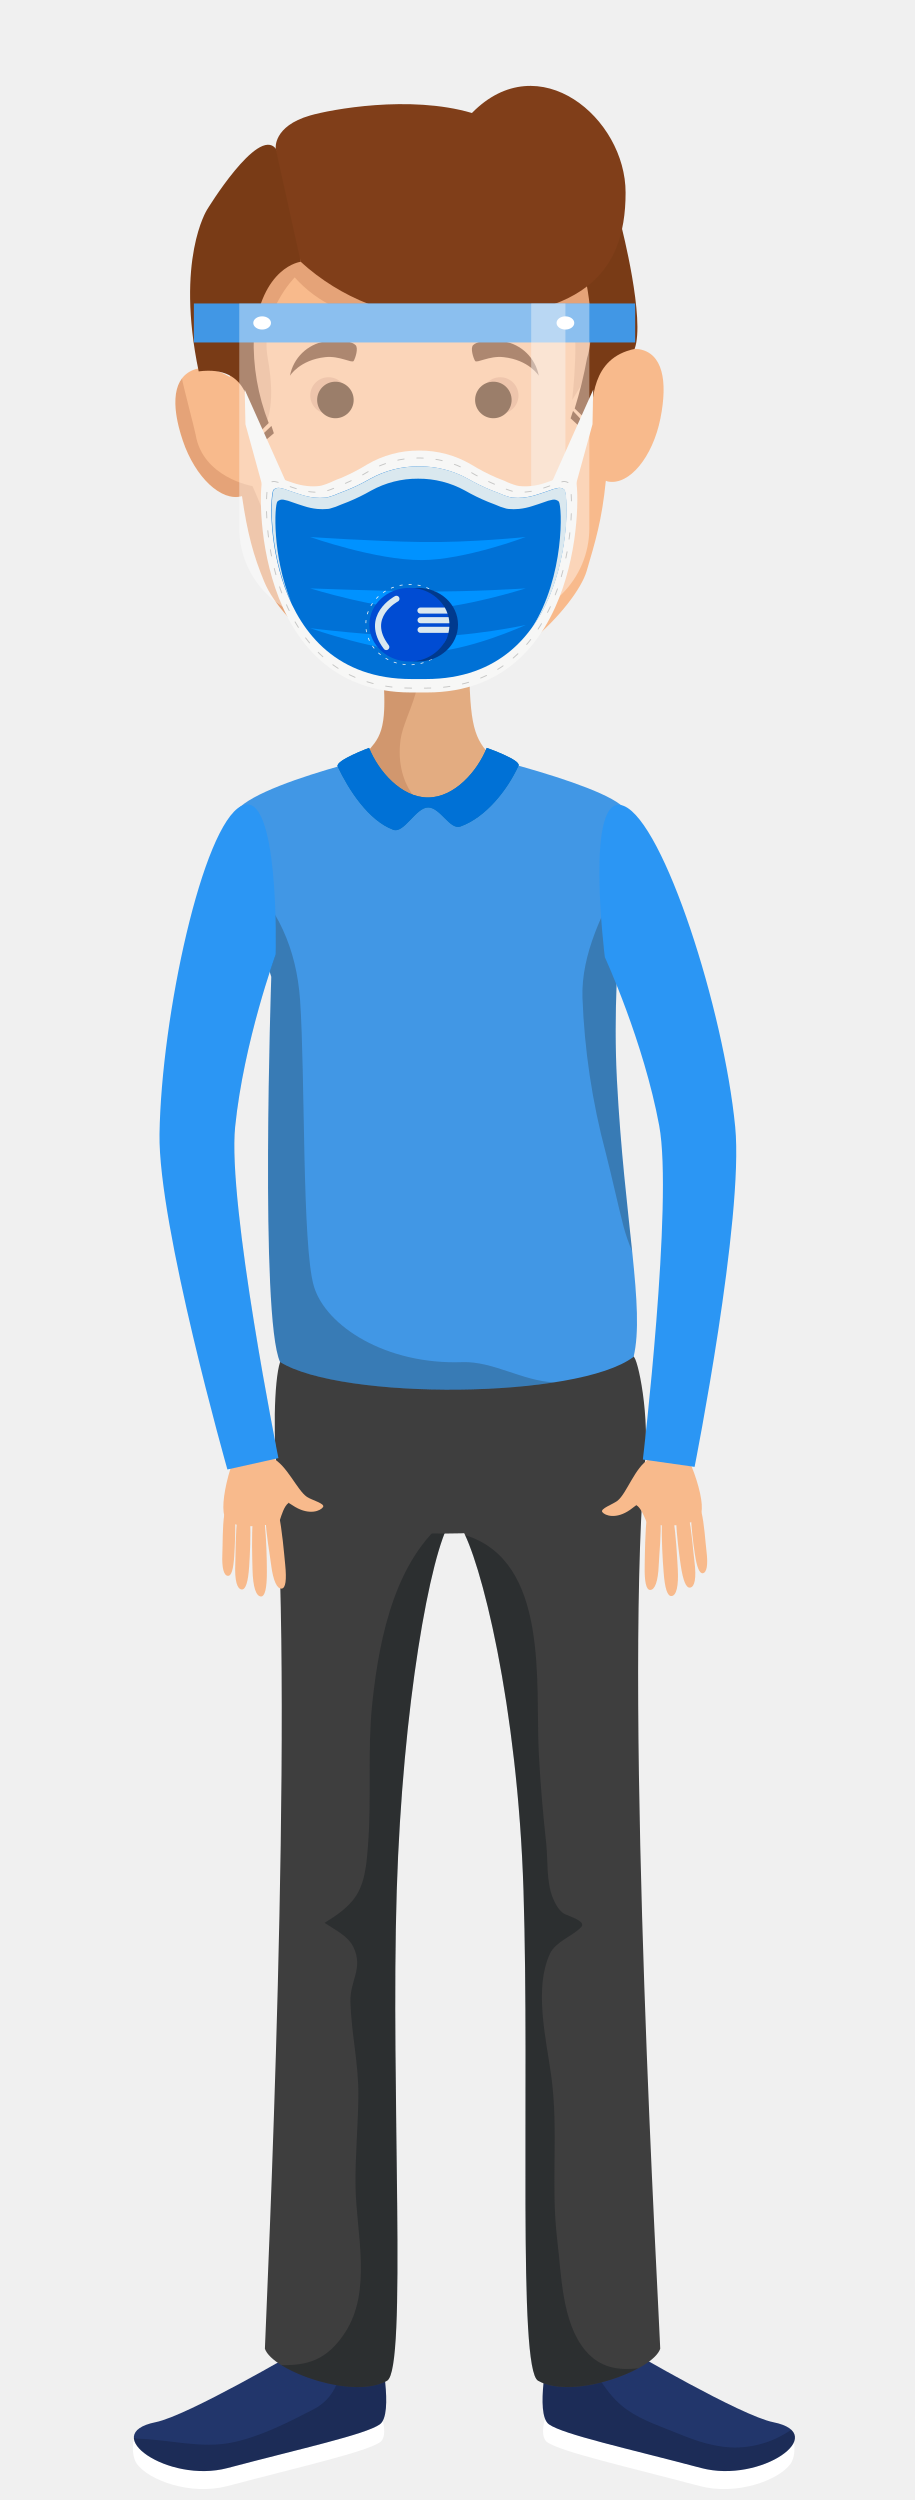
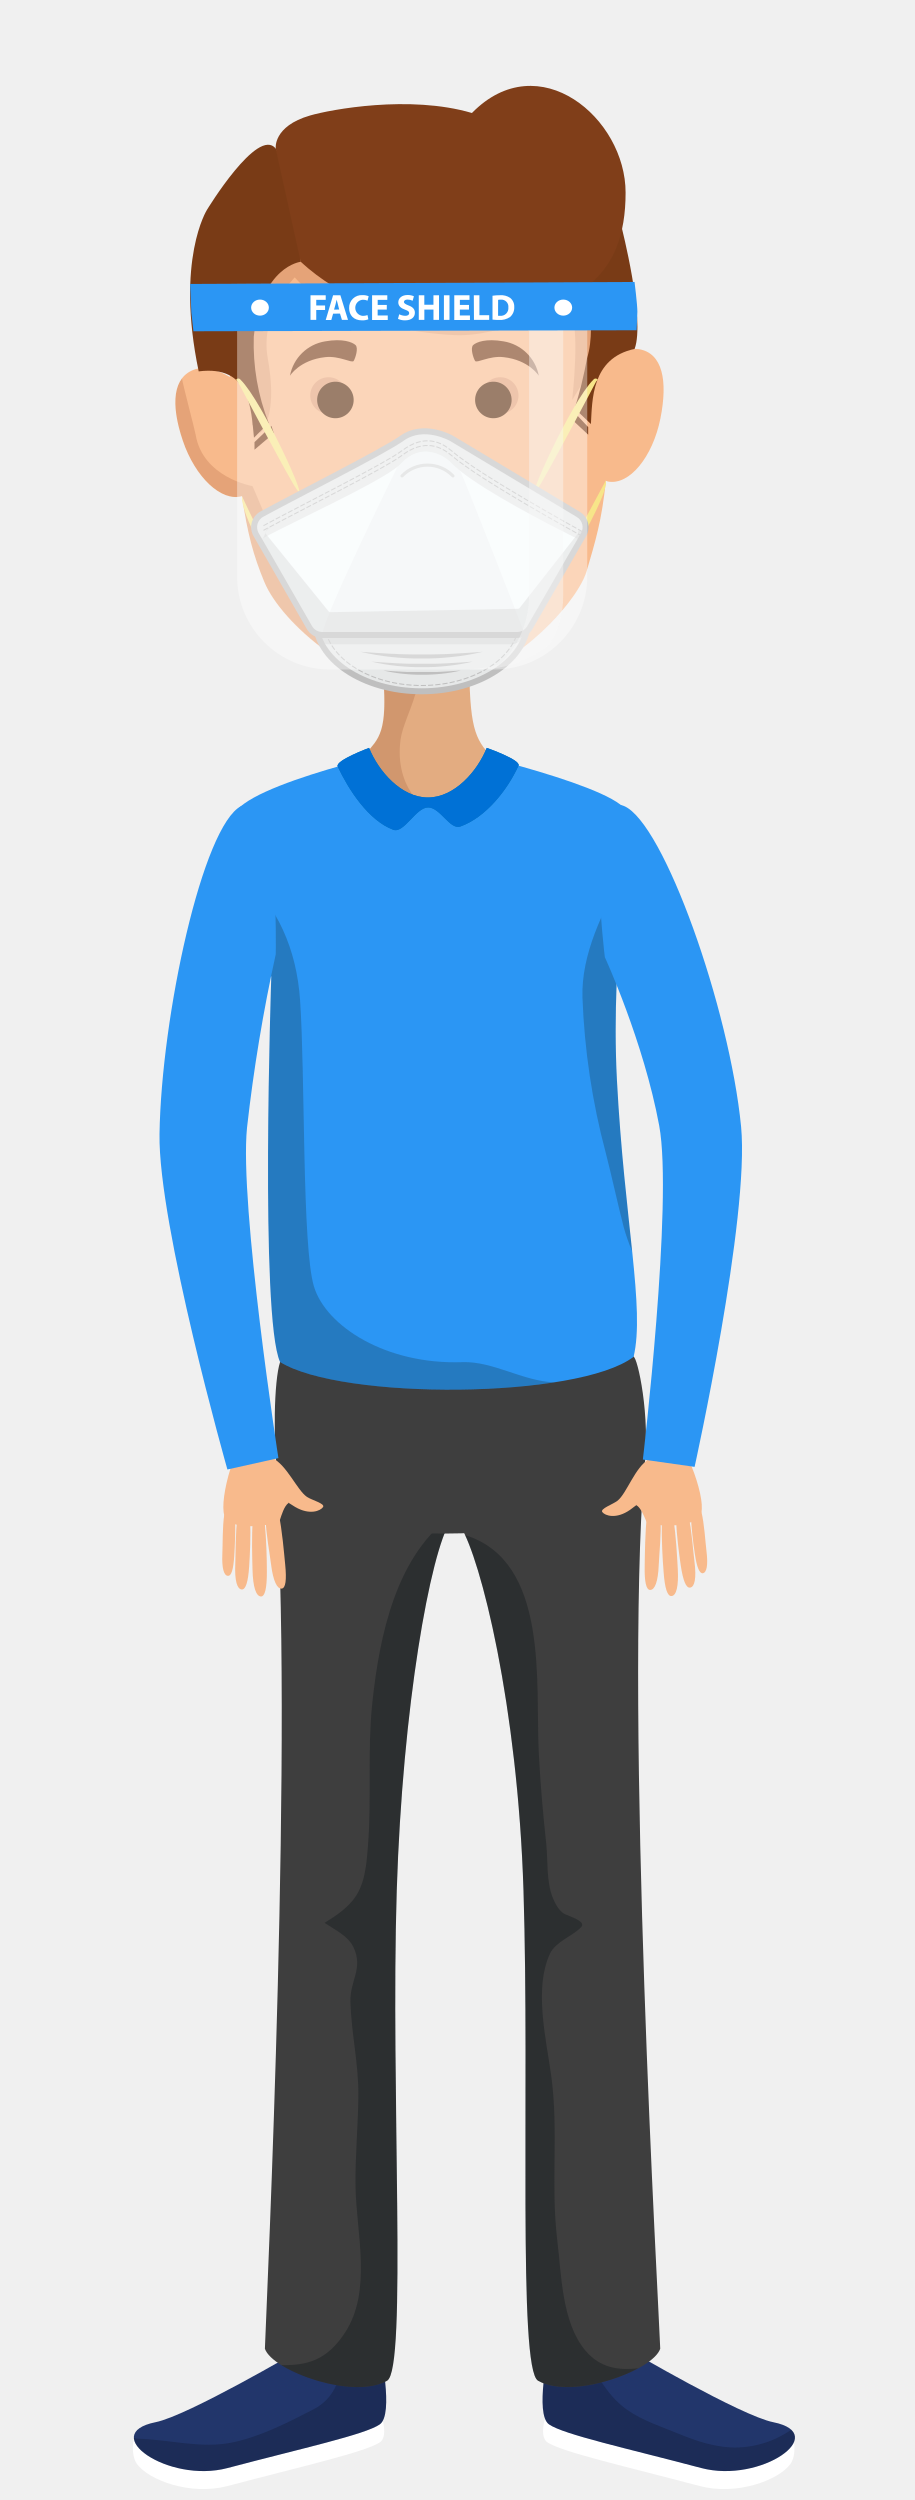
<svg xmlns="http://www.w3.org/2000/svg" viewBox="0 0 300.52 821.26">
  <defs>
-     <style>.cls-1{isolation:isolate;}.cls-18,.cls-2{fill:#fff;}.cls-3{fill:#22366b;}.cls-4{fill:#cfcfcf;}.cls-10,.cls-13,.cls-14,.cls-4,.cls-6,.cls-8{mix-blend-mode:multiply;}.cls-5{fill:#3e3e3e;}.cls-6{fill:#b7c1c6;}.cls-7{fill:#4197e5;}.cls-8{fill:#ddcfc9;}.cls-9{fill:#e3ac81;}.cls-10{fill:#ebe0da;}.cls-11{fill:#f8ba8c;}.cls-12{fill:#793b16;}.cls-13{fill:#eadbd5;}.cls-14{fill:#eadbd8;}.cls-15{fill:#5b2c0b;}.cls-16{fill:#803e19;}.cls-17{fill:#0874b7;}.cls-18{opacity:0.39;}.cls-19{fill:#f9f9f9;opacity:0.42;}.cls-20{fill:#f7f7f6;}.cls-21,.cls-25,.cls-28{fill:none;}.cls-21{stroke:#c6c6c5;stroke-width:0.31px;stroke-dasharray:2.1 4.2;}.cls-21,.cls-28{stroke-linecap:round;stroke-linejoin:round;}.cls-22{fill:#0071d6;}.cls-23{fill:#0092ff;}.cls-24{fill:#dae8ef;}.cls-25{stroke:#f7f7f6;stroke-miterlimit:10;stroke-width:0.25px;stroke-dasharray:0.01 1.98 0.99 0 0 0;}.cls-26{fill:#003a8e;}.cls-27{fill:#004cd3;}.cls-28{stroke:#dae8ef;stroke-width:2px;}.cls-29{fill:#2b96f4;}</style>
+     <style>.cls-1,.cls-21,.cls-22,.cls-24,.cls-25{fill:none;}.cls-2{isolation:isolate;}.cls-3,.cls-31{fill:#fff;}.cls-4{fill:#22366b;}.cls-5{fill:#cfcfcf;}.cls-11,.cls-14,.cls-5,.cls-7,.cls-9{mix-blend-mode:multiply;}.cls-6{fill:#3e3e3e;}.cls-7{fill:#b7c1c6;}.cls-8{fill:#2b96f4;}.cls-9{fill:#ddcfc9;}.cls-10{fill:#e3ac81;}.cls-11{fill:#ebe0da;}.cls-12{fill:#f8ba8c;}.cls-13{fill:#793b16;}.cls-14{fill:#eadbd8;}.cls-15{fill:#5b2c0b;}.cls-16{fill:#803e19;}.cls-17{fill:#0874b7;}.cls-18{fill:#0071d6;}.cls-19{fill:#f7e589;}.cls-20{fill:#e6e8e8;}.cls-21,.cls-22,.cls-24,.cls-25{stroke:#bfbfbf;stroke-miterlimit:10;}.cls-21{stroke-width:1.96px;}.cls-22{stroke-width:0.34px;stroke-dasharray:0 0.68 1.7 0 0 0;}.cls-23,.cls-26{fill:#bfbfbf;}.cls-23{opacity:0.4;}.cls-24,.cls-25{stroke-width:0.33px;}.cls-24{stroke-dasharray:1.63 0 0 0;}.cls-25{stroke-dasharray:0.01 0.64 1.63 0 0 0;}.cls-27{fill:#f7fbfc;}.cls-28{opacity:0.3;}.cls-29{clip-path:url(#clip-path);}.cls-30{opacity:0.5;}.cls-31{opacity:0.39;}.cls-32{fill:#f9f9f9;opacity:0.42;}</style>
+     <clipPath id="clip-path">
+       <path class="cls-1" d="M130.63,153.26s-24.68,50-24.77,55.33,66.38-.65,66.38-.65-20.52-52.84-21.18-53.37-7.58-19-7.58-19-8.42,2.81-8.93,4.6S129,148.21,130.63,153.26Z" />
+     </clipPath>
  </defs>
-   <g class="cls-1">
+   <g class="cls-2">
    <g id="OBJECT">
-       <path class="cls-2" d="M74.76,816.67c24.38-6.46,45.14-11.14,50-14.34,3.3-2.16-.06-10.67-.06-10.67L98.42,778,44,800.84s-1.26,5.41,1,8.59C48.87,814.71,62.51,819.91,74.76,816.67Z" />
-       <path class="cls-2" d="M229.85,816.67c-24.38-6.46-45.14-11.14-50-14.34-3.3-2.16.07-10.67.07-10.67L206.19,778l54.43,22.89s1.28,5.41-1,8.59C255.75,814.71,242.1,819.91,229.85,816.67Z" />
-       <path class="cls-3" d="M230.35,810.76c-24.37-6.46-45.24-11-50-14.34s0-24.86,0-24.86l26.36.48S243.41,793.58,254,795.7C273.12,799.53,250,815.94,230.35,810.76Z" />
-       <path class="cls-4" d="M259.91,798.18A32.37,32.37,0,0,1,240.09,804c-5.9-.33-11.4-2.13-16.83-4.37-5.62-2.32-12.27-4.46-17.26-8-7.22-5.1-10.39-12.88-15.17-19.92l-10.5-.2s-4.78,21.51,0,24.86,25.65,7.88,50,14.34C247,815.16,266.21,804,259.91,798.18Z" />
-       <path class="cls-5" d="M151.24,501.37c6.69,10.52,18.82,59,20.73,119.64,2.06,65.48-1.91,157.25,4.78,161.07,11.27,6.44,37.76-3.34,40.14-10.52-.47-13.85-11.72-207.7-5.27-288.71C174.11,461.11,136,477.44,151.24,501.37Z" />
-       <path class="cls-6" d="M192.37,772.24c-7.83-9.22-7.92-25-9.31-36.42-2.2-18.15.53-35.88-2-54.09-1.64-11.83-5.71-28.62-.39-39.93,1.86-4,7.39-5.72,10.24-8.72,1.9-2-4.26-3.65-5.51-4.37-1.75-1-2.94-3.21-3.69-5-2.32-5.43-1.66-12.55-2.29-18.31-1.07-9.82-1.92-19.66-2.42-29.53-1.17-22.77,3.57-63-24.21-71.58,6.86,14.8,17.4,60.47,19.17,116.69,2.06,65.48-1.91,157.25,4.78,161.07,8,4.57,23.67,1,32.94-4.08C203.3,778.75,197.18,777.91,192.37,772.24Z" />
-       <path class="cls-3" d="M74.76,810.76c24.38-6.46,45.24-11,50-14.34s0-24.86,0-24.86L98.42,772S61.7,793.58,51.11,795.7C32,799.53,55.16,815.94,74.76,810.76Z" />
-       <path class="cls-4" d="M124.78,771.56l-14,.26a15.91,15.91,0,0,1-7.93,19.72c-8.18,4.25-17.56,9-26.58,10.83-10.13,2.11-20.82-1-31-1.25a3.31,3.31,0,0,1-1.3-.28c.2,5.94,16.44,13.71,30.78,9.92,24.38-6.46,45.24-11,50-14.34S124.78,771.56,124.78,771.56Z" />
-       <path class="cls-5" d="M148.05,499.54c-6.69,10.51-15.8,60.78-17.71,121.47-2.06,65.48,3.52,157.25-3.17,161.07-11.27,6.44-37.76-3.34-40.15-10.52.5-14.29,9.72-207.4,3.23-288.83C127.77,461,163.28,475.61,148.05,499.54Z" />
-       <path class="cls-6" d="M148.05,499.54c.49-.78.93-1.54,1.32-2.3-19.23,13-24.76,40.2-27.08,62.34-1.63,15.55-.18,31-1.4,46.53-.47,6.07-.91,13.23-5,18.15-2.58,3.13-5.9,5.3-9.29,7.41,3.52,2.34,7.76,4.3,9.51,8,3.34,7-1.24,11-1,18,.31,10.14,2.64,20.09,2.61,30.27s-1.13,20.53-.92,30.79c.31,15.07,5.45,33.79-3.42,47.48-6,9.23-12.54,10.88-21,10.74,8.9,5.57,26.19,10,34.74,5.13,6.69-3.82,1.11-95.59,3.17-161.07C132.25,560.32,141.36,510.05,148.05,499.54Z" />
-       <path class="cls-5" d="M91.46,487.79c-1.88-13.87-1.47-34.4.56-40.38S205,429.17,208.14,445.72c1.24.06,5.67,19.45,3.48,37.13C208.4,508.94,94.57,510.72,91.46,487.79Z" />
-       <path class="cls-7" d="M208.14,445.72C189.87,459.61,112,460,92,447.41c-6.68-14.59-2.89-126.52-2.89-126.52S73.38,271.14,77.94,266c9.28-10.5,63.53-21.76,63.53-21.76S199.19,257,205.5,266c3.07,4.39-5.13,45-2.83,88.87C205.11,401.27,211.92,429.75,208.14,445.72Z" />
-       <path class="cls-8" d="M191.34,327.68a231.33,231.33,0,0,0,7.64,51c2.09,8.12,3.82,16.33,5.91,24.44a60.72,60.72,0,0,0,2.77,7.91c-1.53-14.81-3.79-33.31-5-56.17-1.38-26.4,1-51.61,2.51-68.46C198,299.31,190.91,313.45,191.34,327.68Z" />
-       <path class="cls-8" d="M151.88,447.47c-25,.9-44.8-11.75-48.75-24.87s-2.84-69.46-4.56-94.13c-1.19-17-7.54-30.54-18.72-41.23,3.54,15.51,9.28,33.65,9.28,33.65S85.34,432.82,92,447.41c14.48,9.16,59.48,11.44,90.06,6.7C171.63,453.67,161.91,447.11,151.88,447.47Z" />
-       <path class="cls-9" d="M166.45,250.41s-7.19,12.72-24.3,12.72a34,34,0,0,1-26.25-12.61s3.23-1.17,7.07-6.31,4.33-12.36,1.38-37.81c-3.65-31.56,28.72-34.23,30.06-6.45-.81,32.2.27,39.67,4.29,45.35C161.46,249.2,166.45,250.41,166.45,250.41Z" />
-       <path class="cls-10" d="M131.57,243.07c1.12-8.51,11-21.63,2.47-29.14a21.86,21.86,0,0,0-9.37-4.66c2.59,23.11,2.1,29.86-1.7,34.94s-7.07,6.31-7.07,6.31A39.77,39.77,0,0,0,136.25,262C132.41,257.22,130.58,250.66,131.57,243.07Z" />
-       <path class="cls-11" d="M209.93,114.71c-2.39-.42-5.66.56-8.78,2.52.21-8.64.35-17.75.49-27.38.49-34.42-35.73-51.47-65.7-47.94C98.51,46.31,73.25,61.56,74.06,92c.21,8,.65,19.35,1.48,31.85-4.05-2.44-8.53-3.47-11.41-2.55-7.42,2.39-8.14,11.46-4.07,23.5S72.74,164.94,79.49,163c1.81,12.55,3.86,19.76,7.32,28.14,5.81,14.06,31,34.87,51.78,34.87,25.34,0,50.75-26.93,54.12-38.39,2.88-9.81,5-16.63,6.31-29.67a4.41,4.41,0,0,0,.7.23c7,1.34,14.68-8,17.23-20.71C219.46,124.93,217.59,116,209.93,114.71Z" />
-       <path class="cls-10" d="M104.11,204.85c-4.75-5.83-10.86-15.29-12.65-22.57-2.06-8.38-8.53-22.59-8.53-22.59s-16.33-2.78-18.66-16.9c-.26-1.59-4.34-16.93-4.49-18.52-3.13,4.12-2.77,11.47.28,20.49,4.09,12.05,12.68,20.18,19.43,18.19,1.81,12.55,3.86,19.76,7.32,28.14,5.17,12.51,25.71,30.35,44.78,34.14C121.06,220.11,111.49,213.91,104.11,204.85Z" />
-       <path class="cls-10" d="M201.5,99c-3.73-10.17-2.38-20-11.22-22.37-5.73-1.53-31.77,21-37.47,19.43-12.69-3.62-23.34-8.25-33.41-16.8-3.08-2.62-8.78-7.33-12.74-3.44-2.54,2.5-8.6-2.78-10,.45-3.34,7.58-8-2.14-13.28,4.39-1.63,2-4,13.07-5.9,14.79-2.92,2.65,4.72,23.88,5.06,27.4a138.43,138.43,0,0,1,.26,16.79c.26-.32,2.58,2.77,2.85,2.44,4.72-5.83,3.59-17.27,2.3-24.43-2.68-14.89,8.87-26.52,8.87-26.52A40.69,40.69,0,0,0,110.14,101a111.61,111.61,0,0,0,39,9.08c17.48.86,34.48-11.6,38.06-7.48s.77,28.76.77,28.76S204.16,106.23,201.5,99Z" />
-       <path class="cls-12" d="M98.78,86s0-25.24-8.2-37.2C84.69,41.45,68,68.91,68,68.91S57.59,85.3,65.27,122c17-2.15,17.19,12.3,18.16,21.79,1.71-1.77,4.84-4.83,4.84-4.83a71.19,71.19,0,0,1-4.9-28.39C85.83,87.44,98.78,86,98.78,86Z" />
-       <path class="cls-12" d="M191.32,86.91s5.14,19.44,1.54,30.7a139.3,139.3,0,0,1-4.07,16.59l5.33,5.11c.45-7.73.08-21.7,14.35-24.68,3.57-9.57-4.35-40.33-4.35-40.33Z" />
-       <path class="cls-12" d="M116.18,118.57c-.55.85-4.66-1.76-9.31-1.25-8.44.91-11.62,6.12-11.62,6.12a14.08,14.08,0,0,1,11.6-11.31c5.75-1,8.87.25,9.93,1.21S116.72,117.72,116.18,118.57Z" />
-       <path class="cls-10" d="M118.22,181.05c2.2,27.6,37.36,27.11,37.36,0Z" />
-       <path class="cls-13" d="M78.58,338.22c-2.25,8.21-5.14,17.61-9.94,24.75-1.38,2-2.92,4.87-5.2,6-4.93,2.52-3.06,5.47.05,8.55,13,12.93,6.89,31.43,10.26,47.77,2,9.6,4.35,19.16,6.75,28.65,2,7.73,5.57,14.18,10.06,20.4C87.12,456.58,75,391.81,77.25,370.06c2.87-28,13.33-56.61,13.33-56.61s0-4.42-.28-10.59c-1.25,2.89-2.47,5.8-3.61,8.73C83.31,320.31,81.05,329.22,78.58,338.22Z" />
+       <path class="cls-3" d="M74.76,816.67c24.38-6.46,45.14-11.14,50-14.34,3.3-2.16-.06-10.67-.06-10.67L98.42,778,44,800.84s-1.26,5.41,1,8.59C48.87,814.71,62.51,819.91,74.76,816.67Z" />
+       <path class="cls-3" d="M229.85,816.67c-24.38-6.46-45.14-11.14-50-14.34-3.3-2.16.07-10.67.07-10.67L206.19,778l54.43,22.89s1.28,5.41-1,8.59C255.75,814.71,242.1,819.91,229.85,816.67Z" />
+       <path class="cls-4" d="M230.35,810.76c-24.37-6.46-45.24-11-50-14.34s0-24.86,0-24.86l26.36.48S243.41,793.58,254,795.7C273.12,799.53,250,815.94,230.35,810.76Z" />
+       <path class="cls-5" d="M259.91,798.18A32.37,32.37,0,0,1,240.09,804c-5.9-.33-11.4-2.13-16.83-4.37-5.62-2.32-12.27-4.46-17.26-8-7.22-5.1-10.39-12.88-15.17-19.92l-10.5-.2s-4.78,21.51,0,24.86,25.65,7.88,50,14.34C247,815.16,266.21,804,259.91,798.18Z" />
+       <path class="cls-6" d="M151.24,501.37c6.69,10.52,18.82,59,20.73,119.64,2.06,65.48-1.91,157.25,4.78,161.07,11.27,6.44,37.76-3.34,40.14-10.52-.47-13.85-11.72-207.7-5.27-288.71C174.11,461.11,136,477.44,151.24,501.37Z" />
+       <path class="cls-7" d="M192.37,772.24c-7.83-9.22-7.92-25-9.31-36.42-2.2-18.15.53-35.88-2-54.09-1.64-11.83-5.71-28.62-.39-39.93,1.86-4,7.39-5.72,10.24-8.72,1.9-2-4.26-3.65-5.51-4.37-1.75-1-2.94-3.21-3.69-5-2.32-5.43-1.66-12.55-2.29-18.31-1.07-9.82-1.92-19.66-2.42-29.53-1.17-22.77,3.57-63-24.21-71.58,6.86,14.8,17.4,60.47,19.17,116.69,2.06,65.48-1.91,157.25,4.78,161.07,8,4.57,23.67,1,32.94-4.08C203.3,778.75,197.18,777.91,192.37,772.24Z" />
+       <path class="cls-4" d="M74.76,810.76c24.38-6.46,45.24-11,50-14.34s0-24.86,0-24.86L98.42,772S61.7,793.58,51.11,795.7C32,799.53,55.16,815.94,74.76,810.76Z" />
+       <path class="cls-5" d="M124.78,771.56l-14,.26a15.91,15.91,0,0,1-7.93,19.72c-8.18,4.25-17.56,9-26.58,10.83-10.13,2.11-20.82-1-31-1.25a3.31,3.31,0,0,1-1.3-.28c.2,5.94,16.44,13.71,30.78,9.92,24.38-6.46,45.24-11,50-14.34S124.78,771.56,124.78,771.56Z" />
+       <path class="cls-6" d="M148.05,499.54c-6.69,10.51-15.8,60.78-17.71,121.47-2.06,65.48,3.52,157.25-3.17,161.07-11.27,6.44-37.76-3.34-40.15-10.52.5-14.29,9.72-207.4,3.23-288.83C127.77,461,163.28,475.61,148.05,499.54Z" />
+       <path class="cls-7" d="M148.05,499.54c.49-.78.93-1.54,1.32-2.3-19.23,13-24.76,40.2-27.08,62.34-1.63,15.55-.18,31-1.4,46.53-.47,6.07-.91,13.23-5,18.15-2.58,3.13-5.9,5.3-9.29,7.41,3.52,2.34,7.76,4.3,9.51,8,3.34,7-1.24,11-1,18,.31,10.14,2.64,20.09,2.61,30.27s-1.13,20.53-.92,30.79c.31,15.07,5.45,33.79-3.42,47.48-6,9.23-12.54,10.88-21,10.74,8.9,5.57,26.19,10,34.74,5.13,6.69-3.82,1.11-95.59,3.17-161.07C132.25,560.32,141.36,510.05,148.05,499.54Z" />
+       <path class="cls-6" d="M91.46,487.79c-1.88-13.87-1.47-34.4.56-40.38S205,429.17,208.14,445.72c1.24.06,5.67,19.45,3.48,37.13C208.4,508.94,94.57,510.72,91.46,487.79Z" />
+       <path class="cls-8" d="M208.14,445.72C189.87,459.61,112,460,92,447.41c-6.68-14.59-2.89-126.52-2.89-126.52S73.38,271.14,77.94,266c9.28-10.5,63.53-21.76,63.53-21.76S199.19,257,205.5,266c3.07,4.39-5.13,45-2.83,88.87C205.11,401.27,211.92,429.75,208.14,445.72Z" />
+       <path class="cls-9" d="M191.34,327.68a231.33,231.33,0,0,0,7.64,51c2.09,8.12,3.82,16.33,5.91,24.44a60.72,60.72,0,0,0,2.77,7.91c-1.53-14.81-3.79-33.31-5-56.17-1.38-26.4,1-51.61,2.51-68.46C198,299.31,190.91,313.45,191.34,327.68Z" />
+       <path class="cls-9" d="M151.88,447.47c-25,.9-44.8-11.75-48.75-24.87s-2.84-69.46-4.56-94.13c-1.19-17-7.54-30.54-18.72-41.23,3.54,15.51,9.28,33.65,9.28,33.65S85.34,432.82,92,447.41c14.48,9.16,59.48,11.44,90.06,6.7C171.63,453.67,161.91,447.11,151.88,447.47Z" />
+       <path class="cls-10" d="M166.45,250.41s-7.19,12.72-24.3,12.72a34,34,0,0,1-26.25-12.61s3.23-1.17,7.07-6.31,4.33-12.36,1.38-37.81c-3.65-31.56,28.72-34.23,30.06-6.45-.81,32.2.27,39.67,4.29,45.35C161.46,249.2,166.45,250.41,166.45,250.41Z" />
+       <path class="cls-11" d="M131.57,243.07c1.12-8.51,11-21.63,2.47-29.14a21.86,21.86,0,0,0-9.37-4.66c2.59,23.11,2.1,29.86-1.7,34.94s-7.07,6.31-7.07,6.31A39.77,39.77,0,0,0,136.25,262C132.41,257.22,130.58,250.66,131.57,243.07Z" />
+       <path class="cls-12" d="M209.93,114.71c-2.39-.42-5.66.56-8.78,2.52.21-8.64.35-17.75.49-27.38.49-34.42-35.73-51.47-65.7-47.94C98.51,46.31,73.25,61.56,74.06,92c.21,8,.65,19.35,1.48,31.85-4.05-2.44-8.53-3.47-11.41-2.55-7.42,2.39-8.14,11.46-4.07,23.5S72.74,164.94,79.49,163c1.81,12.55,3.86,19.76,7.32,28.14,5.81,14.06,31,34.87,51.78,34.87,25.34,0,50.75-26.93,54.12-38.39,2.88-9.81,5-16.63,6.31-29.67a4.41,4.41,0,0,0,.7.23c7,1.34,14.68-8,17.23-20.71C219.46,124.93,217.59,116,209.93,114.71Z" />
+       <path class="cls-11" d="M104.11,204.85c-4.75-5.83-10.86-15.29-12.65-22.57-2.06-8.38-8.53-22.59-8.53-22.59s-16.33-2.78-18.66-16.9c-.26-1.59-4.34-16.93-4.49-18.52-3.13,4.12-2.77,11.47.28,20.49,4.09,12.05,12.68,20.18,19.43,18.19,1.81,12.55,3.86,19.76,7.32,28.14,5.17,12.51,25.71,30.35,44.78,34.14C121.06,220.11,111.49,213.91,104.11,204.85Z" />
+       <path class="cls-11" d="M201.5,99c-3.73-10.17-2.38-20-11.22-22.37-5.73-1.53-31.77,21-37.47,19.43-12.69-3.62-23.34-8.25-33.41-16.8-3.08-2.62-8.78-7.33-12.74-3.44-2.54,2.5-8.6-2.78-10,.45-3.34,7.58-8-2.14-13.28,4.39-1.63,2-4,13.07-5.9,14.79-2.92,2.65,4.72,23.88,5.06,27.4a138.43,138.43,0,0,1,.26,16.79c.26-.32,2.58,2.77,2.85,2.44,4.72-5.83,3.59-17.27,2.3-24.43-2.68-14.89,8.87-26.52,8.87-26.52A40.69,40.69,0,0,0,110.14,101a111.61,111.61,0,0,0,39,9.08c17.48.86,34.48-11.6,38.06-7.48s.77,28.76.77,28.76S204.16,106.23,201.5,99Z" />
+       <path class="cls-13" d="M98.78,86s0-25.24-8.2-37.2C84.69,41.45,68,68.91,68,68.91S57.59,85.3,65.27,122c17-2.15,17.19,12.3,18.16,21.79,1.71-1.77,4.84-4.83,4.84-4.83a71.19,71.19,0,0,1-4.9-28.39C85.83,87.44,98.78,86,98.78,86Z" />
+       <path class="cls-13" d="M191.32,86.91s5.14,19.44,1.54,30.7a139.3,139.3,0,0,1-4.07,16.59l5.33,5.11c.45-7.73.08-21.7,14.35-24.68,3.57-9.57-4.35-40.33-4.35-40.33Z" />
+       <path class="cls-13" d="M116.18,118.57c-.55.85-4.66-1.76-9.31-1.25-8.44.91-11.62,6.12-11.62,6.12a14.08,14.08,0,0,1,11.6-11.31c5.75-1,8.87.25,9.93,1.21S116.72,117.72,116.18,118.57Z" />
+       <path class="cls-11" d="M118.22,181.05c2.2,27.6,37.36,27.11,37.36,0Z" />
      <path class="cls-14" d="M136.9,160.52c-4.73,0-8.69-2.05-9.71-4.79a4,4,0,0,0-.27,1.4c0,3.42,4.47,6.19,10,6.19s10-2.77,10-6.19a4,4,0,0,0-.27-1.4C145.59,158.47,141.63,160.52,136.9,160.52Z" />
      <path class="cls-14" d="M113.92,129.93a6,6,0,1,1-6-6A6,6,0,0,1,113.92,129.93Z" />
      <path class="cls-15" d="M116.18,131.39a6,6,0,1,1-6-6A6,6,0,0,1,116.18,131.39Z" />
-       <path class="cls-12" d="M156.07,118.57c.54.85,4.65-1.76,9.3-1.25,8.44.91,11.63,6.12,11.63,6.12a14.09,14.09,0,0,0-11.61-11.31c-5.75-1-8.87.25-9.93,1.21S155.52,117.72,156.07,118.57Z" />
+       <path class="cls-13" d="M156.07,118.57c.54.85,4.65-1.76,9.3-1.25,8.44.91,11.63,6.12,11.63,6.12a14.09,14.09,0,0,0-11.61-11.31c-5.75-1-8.87.25-9.93,1.21S155.52,117.72,156.07,118.57Z" />
      <path class="cls-14" d="M158.32,129.93a6,6,0,1,0,6-6A6,6,0,0,0,158.32,129.93Z" />
      <path class="cls-15" d="M156.07,131.39a6,6,0,1,0,6-6A6,6,0,0,0,156.07,131.39Z" />
      <path class="cls-16" d="M205.51,63.31c0,27.48-15.17,41.48-58.63,41.48A71.83,71.83,0,0,1,98.78,86l-8.2-37.2s-1-7.3,11.28-10.86c6.7-1.94,32.68-6.86,53.17-.82C177,14.68,205.56,38.86,205.51,63.31Z" />
      <path class="cls-17" d="M159.9,245.68c-3.08,7.66-10.57,16.3-19.33,16.3s-16.25-8.64-19.33-16.3c0,0-11.22,4.17-10.31,6.11,3.62,7.74,10.19,17.79,18.24,20.79,3.55,1.33,7.45-7.33,11.46-7.33s7.18,7.48,10.61,6.26c8.36-3,15.45-12,19.1-20C171.19,249.64,159.9,245.68,159.9,245.68Z" />
-       <polygon class="cls-12" points="193.22 142.79 187.45 137.42 188.24 135 193.22 140.31 193.22 142.79" />
-       <polygon class="cls-12" points="83.6 147.73 89.96 142.33 89.17 139.91 83.6 145.24 83.6 147.73" />
-       <path class="cls-2" d="M118.24,180.93c2.2,22.34,37.32,21.94,37.32,0Z" />
-       <rect class="cls-7" x="63.69" y="99.69" width="144.96" height="12.81" />
-       <path class="cls-18" d="M78.6,99.69h115a0,0,0,0,1,0,0v73.82A30.51,30.51,0,0,1,163.09,204h-54A30.51,30.51,0,0,1,78.6,173.51V99.69A0,0,0,0,1,78.6,99.69Z" />
-       <path class="cls-19" d="M185.74,184.33V99.69H174.5v84.64c0,7-3.62,13.45-9.55,18.25a46.34,46.34,0,0,1-9.88,1.38L155,204h2.54a43.58,43.58,0,0,0,23.69-6.64A21.73,21.73,0,0,0,185.74,184.33Z" />
-       <ellipse class="cls-2" cx="86.11" cy="106.09" rx="2.91" ry="2.17" />
-       <ellipse class="cls-2" cx="185.74" cy="106.09" rx="2.91" ry="2.17" />
-       <polygon class="cls-20" points="98.14 167.7 89.71 172.41 80.63 139.37 80.39 128.01 98.14 167.7" />
-       <polygon class="cls-20" points="177.13 167.7 185.56 172.41 194.64 139.37 194.87 128.01 177.13 167.7" />
-       <path class="cls-20" d="M135,227.48c-52,0-50.61-67.67-48.57-70.68a2.43,2.43,0,0,1,2.21-.71,14.53,14.53,0,0,1,3.25,1c1.39.51,2.77,1,4.17,1.47a21.76,21.76,0,0,0,4.89,1.1,17.7,17.7,0,0,0,3.85,0,7.09,7.09,0,0,0,.78-.14,23,23,0,0,0,4.08-1.56c.84-.37,1.69-.7,2.53-1a66.78,66.78,0,0,0,8.43-4.38,33.2,33.2,0,0,1,17-4.57h.14a33.17,33.17,0,0,1,17,4.57,66.78,66.78,0,0,0,8.43,4.38c.84.34,1.69.67,2.53,1a23,23,0,0,0,4.08,1.56,7.09,7.09,0,0,0,.78.14,17.79,17.79,0,0,0,3.86,0,21.8,21.8,0,0,0,4.88-1.1c1.4-.46,2.78-1,4.17-1.47a14.69,14.69,0,0,1,3.25-1,2.43,2.43,0,0,1,2.21.71c2,3,3.31,70.68-48.73,70.68Z" />
-       <path class="cls-21" d="M135.06,226.05c-50.17,0-48.79-64.31-46.82-67.17a2.42,2.42,0,0,1,2.13-.68,15.36,15.36,0,0,1,3.14,1c1.33.48,2.67,1,4,1.39a20.73,20.73,0,0,0,4.7,1,17.13,17.13,0,0,0,3.72,0c.25,0,.5-.08.75-.14a22.12,22.12,0,0,0,3.94-1.49c.81-.34,1.62-.66,2.44-1a66.13,66.13,0,0,0,8.12-4.16,32.41,32.41,0,0,1,16.38-4.35h.14a32.41,32.41,0,0,1,16.38,4.35,66.13,66.13,0,0,0,8.12,4.16c.82.32,1.63.64,2.44,1a22.12,22.12,0,0,0,3.94,1.49c.25.06.5.1.75.14a17.13,17.13,0,0,0,3.72,0,20.93,20.93,0,0,0,4.71-1c1.34-.43,2.68-.91,4-1.39a15.36,15.36,0,0,1,3.14-1,2.42,2.42,0,0,1,2.13.68c2,2.86,3.19,67.17-47,67.17Z" />
-       <path class="cls-22" d="M135.15,223.07c-48.58,0-47.24-59.5-45.33-62.15a2.37,2.37,0,0,1,2.06-.63,14.87,14.87,0,0,1,3,.88c1.29.45,2.58.9,3.89,1.3a22.18,22.18,0,0,0,4.56,1,18,18,0,0,0,3.59,0c.25,0,.49-.07.73-.12a23.17,23.17,0,0,0,3.81-1.38c.78-.32,1.57-.61,2.36-.91a64.32,64.32,0,0,0,7.87-3.85,32.43,32.43,0,0,1,15.85-4h.14a32.43,32.43,0,0,1,15.85,4,64.32,64.32,0,0,0,7.87,3.85c.79.3,1.58.59,2.36.91a23.17,23.17,0,0,0,3.81,1.38c.24.05.48.09.73.12a18,18,0,0,0,3.59,0,22.18,22.18,0,0,0,4.56-1c1.31-.4,2.6-.85,3.89-1.3a14.87,14.87,0,0,1,3-.88,2.37,2.37,0,0,1,2.06.63c1.91,2.65,3.09,62.15-45.48,62.15Z" />
-       <path class="cls-23" d="M101.9,176.41s21.54,7.65,36.73,7.58c14.1-.06,34.06-7.58,34.06-7.58s-18.06,1.87-33.94,1.65S101.9,176.41,101.9,176.41Z" />
-       <path class="cls-23" d="M101.9,193.29s22.89,7.07,36.07,6.83c14.1-.25,34.72-6.83,34.72-6.83s-18.06,1.19-33.94,1S101.9,193.29,101.9,193.29Z" />
-       <path class="cls-23" d="M101.9,206.36s22.64,8,37.37,7.95c14.11-.11,33.42-9,33.42-9s-18.46,4-34.34,3.83S101.9,206.36,101.9,206.36Z" />
-       <path class="cls-24" d="M91.12,164.76a2.3,2.3,0,0,1,2-.61,14.34,14.34,0,0,1,2.94.85c1.25.43,2.5.87,3.76,1.25a20.79,20.79,0,0,0,4.4.94,17.6,17.6,0,0,0,3.48,0c.23,0,.47-.07.7-.12a22.94,22.94,0,0,0,3.69-1.33c.75-.31,1.51-.59,2.27-.88a64.34,64.34,0,0,0,7.6-3.72,31.45,31.45,0,0,1,15.32-3.89h.13a31.42,31.42,0,0,1,15.32,3.89,64.34,64.34,0,0,0,7.6,3.72c.76.29,1.52.57,2.28.88a22.5,22.5,0,0,0,3.68,1.33c.23.05.47.09.71.12a17.49,17.49,0,0,0,3.47,0,20.79,20.79,0,0,0,4.4-.94c1.26-.38,2.51-.82,3.76-1.25a14.34,14.34,0,0,1,2.94-.85,2.3,2.3,0,0,1,2,.61c1.14,1.59,2,24.49-8.83,41.54,12.93-17.82,12-43.66,10.76-45.38a2.37,2.37,0,0,0-2.06-.63,14.87,14.87,0,0,0-3,.88c-1.29.45-2.58.9-3.89,1.3a22.18,22.18,0,0,1-4.56,1,18,18,0,0,1-3.59,0c-.25,0-.49-.07-.73-.12a23.17,23.17,0,0,1-3.81-1.38c-.78-.32-1.57-.61-2.36-.91a64.32,64.32,0,0,1-7.87-3.85,32.43,32.43,0,0,0-15.85-4h-.14a32.43,32.43,0,0,0-15.85,4,64.32,64.32,0,0,1-7.87,3.85c-.79.3-1.58.59-2.36.91a23.17,23.17,0,0,1-3.81,1.38c-.24.05-.48.09-.73.12a18,18,0,0,1-3.59,0,22.18,22.18,0,0,1-4.56-1c-1.31-.4-2.6-.85-3.89-1.3a14.87,14.87,0,0,0-3-.88,2.37,2.37,0,0,0-2.06.63c-1,1.46-1.91,20.23,5.67,36.76C89.37,182.4,90.16,166.09,91.12,164.76Z" />
-       <path class="cls-25" d="M148.81,205.21c0,.26,0,.51,0,.76a10.63,10.63,0,0,1-.33,2.18c-.11.43-.24.86-.39,1.27A11.56,11.56,0,0,1,147,211.6a14.55,14.55,0,0,1-12.52,6.78c-7.91,0-14.32-5.91-14.32-13.17S126.57,192,134.48,192a14.53,14.53,0,0,1,12.68,7,12.62,12.62,0,0,1,1,2.18,12.18,12.18,0,0,1,.35,1.28,11.31,11.31,0,0,1,.28,2.18A4.18,4.18,0,0,1,148.81,205.21Z" />
-       <ellipse class="cls-26" cx="137.3" cy="205.21" rx="13.16" ry="12.09" />
-       <path class="cls-27" d="M147.64,205.21c0,.24,0,.47,0,.7a10.27,10.27,0,0,1-.3,2,11.33,11.33,0,0,1-.36,1.17,11.19,11.19,0,0,1-1,2,13.36,13.36,0,0,1-11.5,6.22c-7.26,0-13.15-5.42-13.15-12.09s5.89-12.09,13.15-12.09a13.33,13.33,0,0,1,11.64,6.45,11.31,11.31,0,0,1,.92,2,11.74,11.74,0,0,1,.58,3.17A3.62,3.62,0,0,1,147.64,205.21Z" />
-       <path class="cls-24" d="M147,201.57h-8.89a1,1,0,0,1,0-2h8A11.31,11.31,0,0,1,147,201.57Z" />
-       <path class="cls-24" d="M147.62,204.74h-9.47a1,1,0,1,1,0-2h9.21A10.24,10.24,0,0,1,147.62,204.74Z" />
-       <path class="cls-24" d="M147.61,205.91a10.27,10.27,0,0,1-.3,2h-9.16a1,1,0,0,1,0-2Z" />
-       <path class="cls-27" d="M147,209.08a11.19,11.19,0,0,1-1,2h-7.83a1,1,0,0,1,0-2Z" />
-       <path class="cls-28" d="M130.23,196.71s-11,5.78-3.33,15.85" />
-       <path class="cls-29" d="M112.49,250l-.12-.12S119.82,247.81,112.49,250Z" />
-       <path class="cls-11" d="M230.36,497c1.58-5.69-6.36-26.4-11.17-26.28-4,.1-10.43,16.14-10.18,23.7,1.55.88,2.69,3.93,3.33,5.42S228.78,502.71,230.36,497Z" />
-       <path class="cls-11" d="M218,516.43c-.33-4.14-.71-10.64-.59-16.32a12.6,12.6,0,0,0,3.85-.81c.83,5.27,1.16,12,1.39,16,.33,5.85-.48,8.84-2,9C219.25,524.51,218.39,521.78,218,516.43Z" />
-       <path class="cls-11" d="M223.62,514.2c-.57-3.85-1.35-9.93-1.57-15.25a16,16,0,0,0,4.09-1.11c1.13,4.91,1.5,11.42,2,15.19.68,5.46.07,8.28-1.44,8.51C225.37,521.74,224.37,519.21,223.62,514.2Z" />
-       <path class="cls-11" d="M228.26,510.49a130.07,130.07,0,0,1-1.35-13,13.06,13.06,0,0,0,3.49-.94c1,4.19,1.28,9.74,1.68,13,.58,4.67.06,7.07-1.22,7.27C229.75,516.93,228.89,514.76,228.26,510.49Z" />
-       <path class="cls-11" d="M211.78,514.57c.07-3.9.11-11.45.77-16.73,1.29.11,3.18,1.27,4.42,1,.31,5-.41,11.5-.57,15.29-.23,5.51-1.3,8.19-2.83,8.17C212.26,522.29,211.69,519.62,211.78,514.57Z" />
-       <path class="cls-11" d="M202.85,493c3.06-2.43,5.73-11,10.33-13.66.7,1.1,4.22,6.47,5.18,7.29-3.81,3.29-8.28,7.2-11.4,9.37-4.52,3.15-8.2,1.94-9.11.71C197.07,495.61,201.31,494.19,202.85,493Z" />
-       <path class="cls-29" d="M228.18,481.87l-17-2.41s10-84.66,5.37-109.68c-5.13-27.72-17.86-55.35-17.86-55.35s-6.89-55.09,6.26-49.67,32.82,66.92,36.57,105.47C244.4,400,228.18,481.87,228.18,481.87Z" />
-       <path class="cls-22" d="M159.9,245.68c-3.08,7.66-10.57,16.3-19.33,16.3s-16.25-8.64-19.33-16.3c0,0-11.22,4.17-10.31,6.11,3.62,7.74,10.19,17.79,18.24,20.79,3.55,1.33,7.45-7.33,11.46-7.33s7.18,7.48,10.61,6.26c8.36-3,15.45-12,19.1-20C171.19,249.64,159.9,245.68,159.9,245.68Z" />
-       <path class="cls-11" d="M73.75,498c-2-5.54,4.21-26.83,9-27.1,4-.22,11.7,15.25,12.06,22.81-1.48,1-2.37,4.13-2.88,5.67S75.79,503.55,73.75,498Z" />
-       <path class="cls-11" d="M87.67,516.35c0-4.15-.15-10.66-.73-16.31a12.92,12.92,0,0,1-3.91-.5c-.4,5.32-.18,12-.08,16.06.14,5.86,1.19,8.77,2.76,8.85C87.05,524.51,87.68,521.71,87.67,516.35Z" />
-       <path class="cls-11" d="M81.85,514.59c.26-3.9.55-10,.34-15.34a15.76,15.76,0,0,1-4.16-.77c-.74,5-.58,11.5-.74,15.3-.24,5.5.6,8.26,2.12,8.37C80.72,522.24,81.52,519.63,81.85,514.59Z" />
-       <path class="cls-11" d="M76.94,511.26c.22-3.32.46-8.55.29-13.09a13.4,13.4,0,0,1-3.56-.65c-.62,4.25-.48,9.81-.63,13-.2,4.7.52,7.06,1.81,7.15C76,517.79,76.66,515.57,76.94,511.26Z" />
-       <path class="cls-11" d="M93.69,514c-.39-3.88-1-11.4-2.12-16.61-1.28.22-3.07,1.53-4.32,1.36.1,5,1.34,11.43,1.8,15.2.68,5.47,2,8.06,3.48,7.91C93.84,521.73,94.19,519,93.69,514Z" />
-       <path class="cls-11" d="M100.84,491.74c-3.24-2.18-6.6-10.49-11.4-12.79-.6,1.16-3.68,6.79-4.57,7.68,4.07,3,8.84,6.52,12.12,8.43,4.76,2.77,8.33,1.26,9.14,0C106.83,493.91,102.48,492.83,100.84,491.74Z" />
-       <path class="cls-29" d="M74.7,482.73,91.46,479s-16.8-83.58-14.21-108.89c2.87-28,13.33-56.61,13.33-56.61s1.35-55.19-11.33-48.72S53,333.8,52.4,372.52C51.92,402.4,74.7,482.73,74.7,482.73Z" />
+       <polygon class="cls-13" points="193.22 142.79 187.45 137.42 188.24 135 193.22 140.31 193.22 142.79" />
+       <polygon class="cls-13" points="83.6 147.73 89.96 142.33 89.17 139.91 83.6 145.24 83.6 147.73" />
+       <path class="cls-3" d="M118.24,180.93c2.2,22.34,37.32,21.94,37.32,0Z" />
+       <path class="cls-8" d="M112.49,250l-.12-.12S119.82,247.81,112.49,250Z" />
+       <path class="cls-12" d="M230.36,497c1.58-5.69-6.36-26.4-11.17-26.28-4,.1-10.43,16.14-10.18,23.7,1.55.88,2.69,3.93,3.33,5.42S228.78,502.71,230.36,497Z" />
+       <path class="cls-12" d="M218,516.43c-.33-4.14-.71-10.64-.59-16.32a12.6,12.6,0,0,0,3.85-.81c.83,5.27,1.16,12,1.39,16,.33,5.85-.48,8.84-2,9C219.25,524.51,218.39,521.78,218,516.43Z" />
+       <path class="cls-12" d="M223.62,514.2c-.57-3.85-1.35-9.93-1.57-15.25a16,16,0,0,0,4.09-1.11c1.13,4.91,1.5,11.42,2,15.19.68,5.46.07,8.28-1.44,8.51C225.37,521.74,224.37,519.21,223.62,514.2Z" />
+       <path class="cls-12" d="M228.26,510.49a130.07,130.07,0,0,1-1.35-13,13.06,13.06,0,0,0,3.49-.94c1,4.19,1.28,9.74,1.68,13,.58,4.67.06,7.07-1.22,7.27C229.75,516.93,228.89,514.76,228.26,510.49Z" />
+       <path class="cls-12" d="M211.78,514.57c.07-3.9.11-11.45.77-16.73,1.29.11,3.18,1.27,4.42,1,.31,5-.41,11.5-.57,15.29-.23,5.51-1.3,8.19-2.83,8.17C212.26,522.29,211.69,519.62,211.78,514.57Z" />
+       <path class="cls-12" d="M202.85,493c3.06-2.43,5.73-11,10.33-13.66.7,1.1,4.22,6.47,5.18,7.29-3.81,3.29-8.28,7.2-11.4,9.37-4.52,3.15-8.2,1.94-9.11.71C197.07,495.61,201.31,494.19,202.85,493Z" />
+       <path class="cls-8" d="M228.18,481.87l-17-2.41s10-84.66,5.37-109.68c-5.13-27.72-17.86-55.35-17.86-55.35s-6.89-55.09,6.26-49.67,34.75,66.78,38.5,105.33C246.33,399.84,228.18,481.87,228.18,481.87Z" />
+       <path class="cls-12" d="M73.75,498c-2-5.54,4.21-26.83,9-27.1,4-.22,11.7,15.25,12.06,22.81-1.48,1-2.37,4.13-2.88,5.67S75.79,503.55,73.75,498Z" />
+       <path class="cls-12" d="M87.67,516.35c0-4.15-.15-10.66-.73-16.31a12.92,12.92,0,0,1-3.91-.5c-.4,5.32-.18,12-.08,16.06.14,5.86,1.19,8.77,2.76,8.85C87.05,524.51,87.68,521.71,87.67,516.35Z" />
+       <path class="cls-12" d="M81.85,514.59c.26-3.9.55-10,.34-15.34a15.76,15.76,0,0,1-4.16-.77c-.74,5-.58,11.5-.74,15.3-.24,5.5.6,8.26,2.12,8.37C80.72,522.24,81.52,519.63,81.85,514.59Z" />
+       <path class="cls-12" d="M76.94,511.26c.22-3.32.46-8.55.29-13.09a13.4,13.4,0,0,1-3.56-.65c-.62,4.25-.48,9.81-.63,13-.2,4.7.52,7.06,1.81,7.15C76,517.79,76.66,515.57,76.94,511.26Z" />
+       <path class="cls-12" d="M93.69,514c-.39-3.88-1-11.4-2.12-16.61-1.28.22-3.07,1.53-4.32,1.36.1,5,1.34,11.43,1.8,15.2.68,5.47,2,8.06,3.48,7.91C93.84,521.73,94.19,519,93.69,514Z" />
+       <path class="cls-12" d="M100.84,491.74c-3.24-2.18-6.6-10.49-11.4-12.79-.6,1.16-3.68,6.79-4.57,7.68,4.07,3,8.84,6.52,12.12,8.43,4.76,2.77,8.33,1.26,9.14,0C106.83,493.91,102.48,492.83,100.84,491.74Z" />
+       <path class="cls-8" d="M74.7,482.73,91.46,479s-12.9-83.26-10.31-108.57a549.68,549.68,0,0,1,9.43-56.93s1.35-55.19-11.33-48.72S53,333.8,52.4,372.52C51.92,402.4,74.7,482.73,74.7,482.73Z" />
+       <path class="cls-18" d="M159.9,245.68c-3.08,7.66-10.57,16.3-19.33,16.3s-16.25-8.64-19.33-16.3c0,0-11.22,4.17-10.31,6.11,3.62,7.74,10.19,17.79,18.24,20.79,3.55,1.33,7.45-7.33,11.46-7.33s7.18,7.48,10.61,6.26c8.36-3,15.45-12,19.1-20C171.19,249.64,159.9,245.68,159.9,245.68Z" />
+       <path class="cls-19" d="M97.35,160.61c5.08,7-11.13-28.86-18.35-35.89a.88.88,0,0,0-1.43,0l.54.63S95,157.33,97.35,160.61Z" />
+       <path class="cls-19" d="M176.59,160.61c-5.08,7,11.13-28.86,18.35-35.89a.88.88,0,0,1,1.43,0l-.54.63S179,157.33,176.59,160.61Z" />
+       <path class="cls-19" d="M199,157.9s-22,41-23.91,44.49-.47,2.13-.47,2.13S200.67,163.52,199,157.9Z" />
+       <path class="cls-19" d="M79.49,163s14.07,30.12,16.6,31.22-1,.7-1,.7S79.12,171.39,79.49,163Z" />
+       <path class="cls-20" d="M191.66,175.64l-1.09,1.88L174,206.16a4.88,4.88,0,0,1-4.21,2.43h-64a4.84,4.84,0,0,1-4.22-2.45L85.22,177.5l-1.09-1.9A4.84,4.84,0,0,1,86,168.93c11-6.07,40-20.62,46-24.91,7.27-5.23,16.33,0,16.33,0L190,169A4.86,4.86,0,0,1,191.66,175.64Z" />
+       <ellipse class="cls-20" cx="138.53" cy="203.61" rx="34.9" ry="23.48" />
+       <ellipse class="cls-21" cx="138.53" cy="203.61" rx="34.9" ry="23.48" />
+       <ellipse class="cls-22" cx="138.53" cy="203.61" rx="32.08" ry="21.58" />
+       <path class="cls-23" d="M168,211.66H107.61a2.59,2.59,0,0,1-2.58-2.58h0a2.58,2.58,0,0,1,2.58-2.57H168a2.58,2.58,0,0,1,2.58,2.57h1.19C171.8,210.5,169.45,211.66,168,211.66Z" />
+       <path class="cls-24" d="M86.56,172.68,88,171.9" />
+       <path class="cls-25" d="M88,171.9c12.18-6.55,38.44-19.63,44-23.81,7.52-5.69,13-2.84,16.33,0,9.5,8.2,42.51,26.28,43.07,26.59" />
+       <path class="cls-24" d="M86.56,174.22l1.43-.78" />
+       <path class="cls-25" d="M88,173.44c12.18-6.55,38.44-19.63,44-23.81,7.52-5.69,13-2.84,16.33,0,9.5,8.2,42.51,26.28,43.07,26.59" />
+       <path class="cls-26" d="M118.44,214.12c3.35.24,6.7.49,10.05.65.84,0,1.67.06,2.51.11l2.51.07L136,215h5l2.51-.05,2.51-.07c.83,0,1.67-.08,2.51-.11,3.35-.16,6.69-.4,10.05-.65a76.36,76.36,0,0,1-10,1.69l-2.52.24-2.52.17-2.52.09-2.52,0-2.52,0-2.53-.09-2.52-.17-2.51-.24A79.85,79.85,0,0,1,118.44,214.12Z" />
+       <path class="cls-26" d="M122.06,217.35c2.78.2,5.54.41,8.31.54l2.07.09,2.08.06,2.07,0h4.15l2.07,0,2.07-.06c.69,0,1.39-.07,2.08-.09,2.76-.13,5.53-.34,8.3-.54a63.48,63.48,0,0,1-8.27,1.4l-2.08.2-2.08.14-2.08.07-2.09,0-2.08,0-2.09-.08-2.08-.14c-.69-.05-1.38-.12-2.08-.19A65.22,65.22,0,0,1,122.06,217.35Z" />
+       <path class="cls-26" d="M125.91,220.26c2.13.15,4.25.31,6.38.41l1.59.07,1.6,0,1.59,0h3.19l1.59,0,1.59,0,1.6-.07c2.12-.1,4.24-.26,6.38-.41a48,48,0,0,1-6.36,1.07c-.53.06-1.06.11-1.6.15l-1.6.11-1.6.06-1.6,0-1.6,0-1.6-.06-1.6-.11-1.6-.15A51,51,0,0,1,125.91,220.26Z" />
+       <path class="cls-27" d="M190.57,177.52,174,206.16a4.88,4.88,0,0,1-4.21,2.43h-64a4.84,4.84,0,0,1-4.22-2.45L85.22,177.5A4,4,0,0,1,86,177c1.53-.84,3.42-1.83,5.56-2.91,13.3-6.73,36.13-17.33,40.4-22,5.94-6.49,13.3-3.2,16.33,0,6.06,6.38,25.18,16.63,35.27,21.8,3.86,2,6.4,3.21,6.4,3.21A4,4,0,0,1,190.57,177.52Z" />
+       <g class="cls-28">
+         <g class="cls-29">
+           <path class="cls-23" d="M190.57,177.52,174,206.16a4.88,4.88,0,0,1-4.21,2.43h-64a4.84,4.84,0,0,1-4.22-2.45L85.22,177.5A4,4,0,0,1,86,177c11-6.07,41-19.49,46-24.9,5.94-6.49,13.3-3.19,16.33,0,8.37,8.81,41.67,25,41.67,25A4,4,0,0,1,190.57,177.52Z" />
+         </g>
+       </g>
+       <g class="cls-30">
+         <path class="cls-26" d="M132.05,156.85a.5.5,0,0,1-.36-.14.52.52,0,0,1,0-.73,12.08,12.08,0,0,1,8.74-3.7h0a12,12,0,0,1,8.73,3.7.51.51,0,0,1,0,.73.52.52,0,0,1-.73,0,11.11,11.11,0,0,0-16,0A.53.53,0,0,1,132.05,156.85Z" />
+       </g>
+       <path class="cls-23" d="M190,177.08a.78.78,0,0,1,.25,1l-16.19,28a4.88,4.88,0,0,1-4.21,2.43h-64a4.84,4.84,0,0,1-4.22-2.45l-16.07-28a.78.78,0,0,1,.27-1.06L86,177c1.37-.76.78-2.93,2.66-3.88.36-.19-1.75,1.71-1.54,2l20.74,25.61a.77.77,0,0,0,.68.37l61.6-1.11a.76.76,0,0,0,.68-.43l19-24.25c.19-.39.1-1.38.49-1.18,3.45,1.76-.37,2.93-.37,2.93Z" />
+       <path class="cls-21" d="M84.12,175.6l17.52,30.54a4.84,4.84,0,0,0,4.22,2.45h64a4.85,4.85,0,0,0,4.2-2.43l17.64-30.52A4.86,4.86,0,0,0,190,169l-41.67-25s-9.06-5.23-16.33,0c-6,4.29-34.95,18.84-46,24.9A4.87,4.87,0,0,0,84.12,175.6Z" />
+       <path class="cls-31" d="M77.91,93.28h115a0,0,0,0,1,0,0v96.15a30.51,30.51,0,0,1-30.51,30.51h-54a30.51,30.51,0,0,1-30.51-30.51V93.28a0,0,0,0,1,0,0Z" />
+       <path class="cls-32" d="M185,196V93.28H173.8V196a31,31,0,0,1-9.55,22.16,39,39,0,0,1-9.88,1.68.46.46,0,0,0-.07.07h2.53a38.18,38.18,0,0,0,23.7-8.06A30.27,30.27,0,0,0,185,196Z" />
+       <path class="cls-8" d="M209.13,108.49l-145.59.33-.68-6.13-.41-9.41,146-.66s.93,7.46.93,9.77C209.35,104,209.13,108.49,209.13,108.49Z" />
+       <ellipse class="cls-3" cx="85.41" cy="101.05" rx="2.91" ry="2.64" />
+       <ellipse class="cls-3" cx="185.04" cy="101.05" rx="2.91" ry="2.64" />
+       <path class="cls-3" d="M102,97H107v1.5h-3.11v1.85h2.9v1.48h-2.9v3.25H102Z" />
+       <path class="cls-3" d="M109.42,103.05l-.58,2.07H107L109.42,97h2.4l2.5,8.08h-2l-.63-2.07Zm2-1.37L111,100c-.15-.48-.29-1.08-.41-1.56h0c-.12.48-.24,1.09-.37,1.56l-.48,1.71Z" />
+       <path class="cls-3" d="M121,104.9a5.36,5.36,0,0,1-2.07.34c-2.8,0-4.24-1.73-4.24-4a4.12,4.12,0,0,1,4.42-4.29,4.7,4.7,0,0,1,2,.36l-.37,1.45a3.88,3.88,0,0,0-1.54-.3,2.66,2.66,0,0,0,0,5.31,4.68,4.68,0,0,0,1.53-.26Z" />
+       <path class="cls-3" d="M127.06,101.71h-3v1.92h3.32v1.49h-5.15V97h5v1.5h-3.16v1.68h3Z" />
+       <path class="cls-3" d="M131.14,103.24a4.69,4.69,0,0,0,2,.51c.83,0,1.28-.35,1.28-.88s-.38-.79-1.36-1.14c-1.34-.47-2.22-1.21-2.22-2.39,0-1.38,1.16-2.43,3.06-2.43a4.93,4.93,0,0,1,2.07.41l-.41,1.47a4,4,0,0,0-1.69-.38c-.79,0-1.18.36-1.18.78s.46.74,1.5,1.14c1.43.52,2.1,1.27,2.1,2.41,0,1.35-1,2.5-3.26,2.5a5.27,5.27,0,0,1-2.29-.49Z" />
+       <path class="cls-3" d="M139.39,97v3.11h3V97h1.83v8.08H142.4v-3.38h-3v3.38h-1.83V97Z" />
+       <path class="cls-3" d="M147.66,97v8.08h-1.83V97Z" />
+       <path class="cls-3" d="M154.06,101.71h-3v1.92h3.32v1.49h-5.15V97h5v1.5h-3.16v1.68h3Z" />
+       <path class="cls-3" d="M155.65,97h1.84v6.55h3.21v1.53h-5Z" />
+       <path class="cls-3" d="M161.79,97.15a15.94,15.94,0,0,1,2.47-.17,5.26,5.26,0,0,1,3.31.86,3.58,3.58,0,0,1,1.36,3,4.07,4.07,0,0,1-1.34,3.27,5.79,5.79,0,0,1-3.73,1,15.63,15.63,0,0,1-2.07-.12Zm1.83,6.6a4.1,4.1,0,0,0,.64,0A2.51,2.51,0,0,0,167,101a2.32,2.32,0,0,0-2.54-2.57,3.47,3.47,0,0,0-.83.08Z" />
    </g>
  </g>
</svg>
